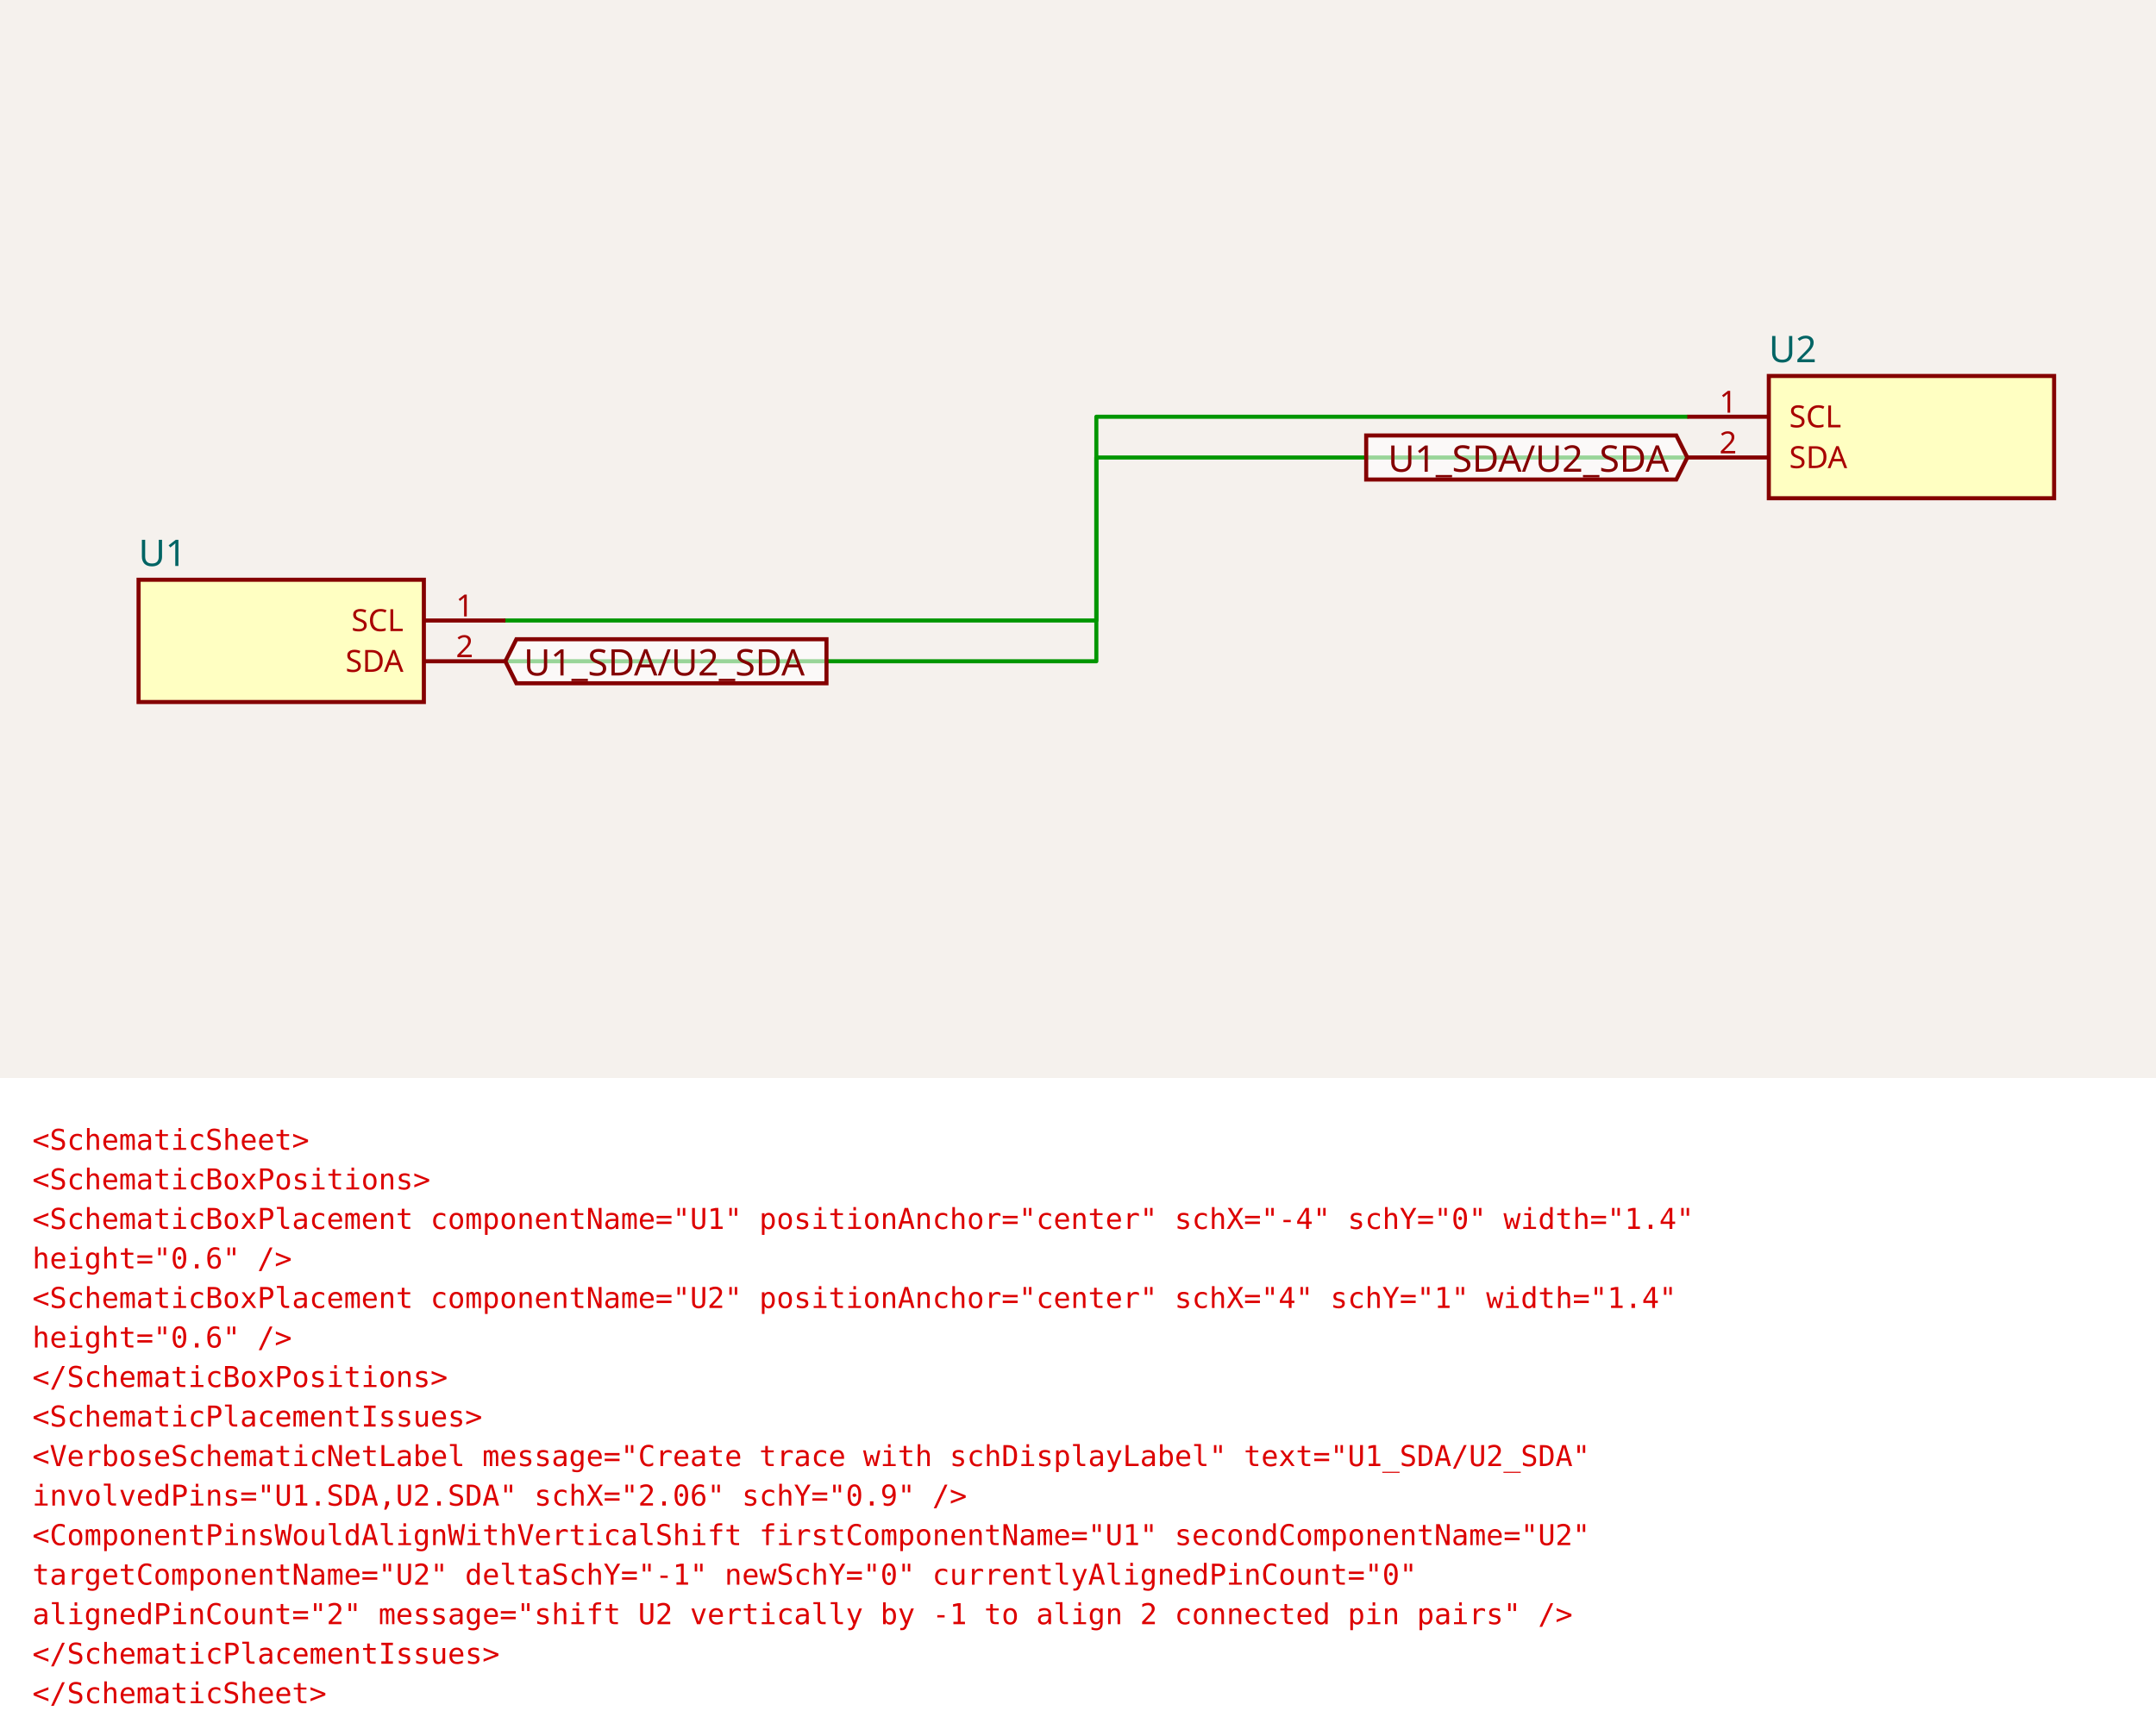
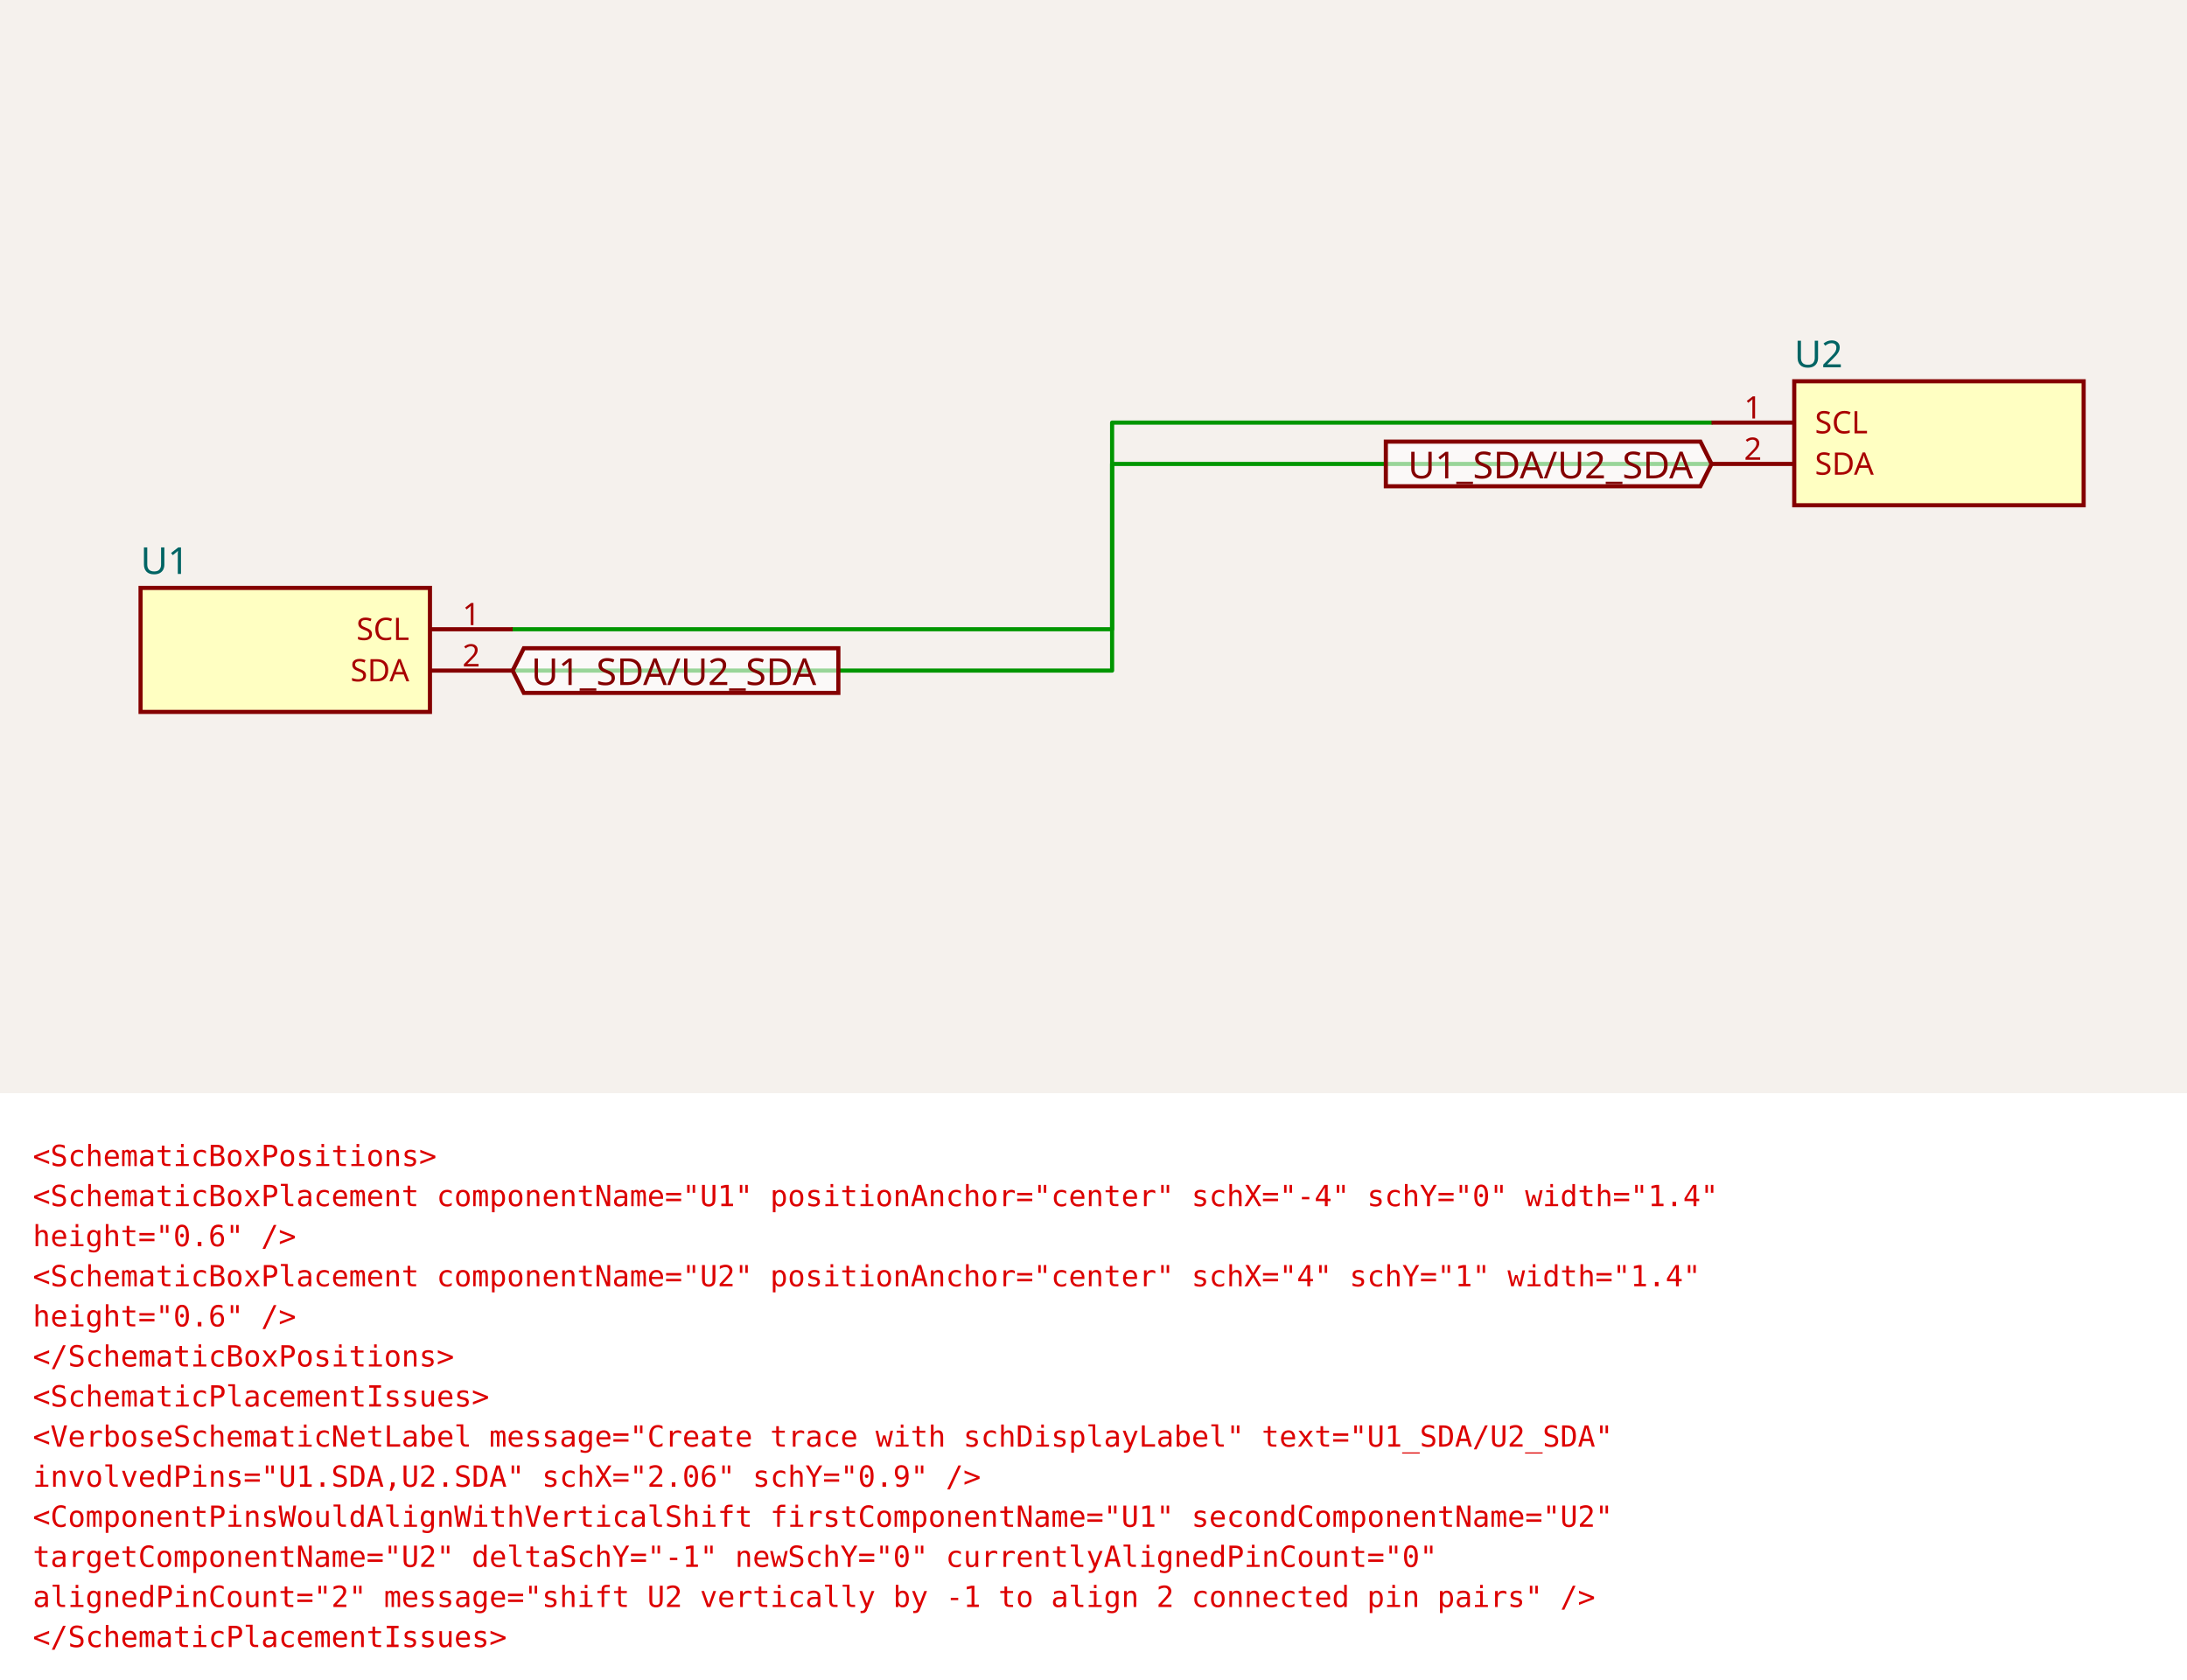
- <svg xmlns="http://www.w3.org/2000/svg" width="1200" height="966" viewBox="0 0 1200 966" role="img" aria-label="schematic analysis fixture">
+ <svg xmlns="http://www.w3.org/2000/svg" width="1200" height="922" viewBox="0 0 1200 922" role="img" aria-label="schematic analysis fixture">
  <g transform="translate(0, 0)">
    <style>
              .boundary { fill: rgb(245, 241, 237); }
              .schematic-boundary { fill: none; stroke: #fff; }
              .component { fill: none; stroke: rgb(132, 0, 0); }
              .chip { fill: rgb(255, 255, 194); stroke: rgb(132, 0, 0); }
              .component-pin { fill: none; stroke: rgb(132, 0, 0); }
              /* Basic per-trace hover fallback */
              .trace:hover {
                filter: invert(1);
              }
              .trace:hover .trace-crossing-outline {
                opacity: 0;
              }
              .trace:hover .trace-junction {
                filter: invert(1);
              }
              /* Net-hover highlighting: when a trace or its overlays are hovered,
                 invert color for all traces (base + overlays) sharing the same
                 subcircuit connectivity key. Also hide crossing outline during hover. */
              svg:has(:is(g.trace[data-subcircuit-connectivity-map-key="unnamedsubcircuitsubcircuit_source_group_0_connectivity_net0"], g.trace-overlays[data-subcircuit-connectivity-map-key="unnamedsubcircuitsubcircuit_source_group_0_connectivity_net0"]):hover) :is(g.trace[data-subcircuit-connectivity-map-key="unnamedsubcircuitsubcircuit_source_group_0_connectivity_net0"], g.trace-overlays[data-subcircuit-connectivity-map-key="unnamedsubcircuitsubcircuit_source_group_0_connectivity_net0"]) { filter: invert(1); }
svg:has(:is(g.trace[data-subcircuit-connectivity-map-key="unnamedsubcircuitsubcircuit_source_group_0_connectivity_net0"], g.trace-overlays[data-subcircuit-connectivity-map-key="unnamedsubcircuitsubcircuit_source_group_0_connectivity_net0"]):hover) g.trace-overlays[data-subcircuit-connectivity-map-key="unnamedsubcircuitsubcircuit_source_group_0_connectivity_net0"] .trace-crossing-outline { opacity: 0; }
svg:has(:is(g.trace[data-subcircuit-connectivity-map-key="undefined"], g.trace-overlays[data-subcircuit-connectivity-map-key="undefined"]):hover) :is(g.trace[data-subcircuit-connectivity-map-key="undefined"], g.trace-overlays[data-subcircuit-connectivity-map-key="undefined"]) { filter: invert(1); }
svg:has(:is(g.trace[data-subcircuit-connectivity-map-key="undefined"], g.trace-overlays[data-subcircuit-connectivity-map-key="undefined"]):hover) g.trace-overlays[data-subcircuit-connectivity-map-key="undefined"] .trace-crossing-outline { opacity: 0; }
              .text { font-family: sans-serif; fill: rgb(0, 150, 0); }
              .pin-number { fill: rgb(169, 0, 0); }
              .port-label { fill: rgb(0, 100, 100); }
              .component-name { fill: rgb(0, 100, 100); }

            </style>
    <rect class="boundary" x="0" y="0" width="1200" height="600" />
    <g class="trace sch-trace" data-layer="base" data-circuit-json-type="schematic_trace" data-schematic-trace-id="schematic_trace_0" data-subcircuit-connectivity-map-key="unnamedsubcircuitsubcircuit_source_group_0_connectivity_net0">
      <path d="M 939.13 231.947 L 610.208 231.947 L 610.208 345.369 L 281.285 345.369" class="trace-invisible-hover-outline sch-trace-hitbox" stroke="rgb(0, 150, 0)" fill="none" stroke-width="18.147px" stroke-linecap="round" opacity="0" stroke-linejoin="round" />
      <path class="sch-trace-path" d="M 939.13 231.947 L 610.208 231.947 L 610.208 345.369 L 281.285 345.369" stroke="rgb(0, 150, 0)" fill="none" stroke-width="2.268px" stroke-linecap="round" stroke-linejoin="round" />
    </g>
    <g class="trace sch-trace" data-layer="base" data-circuit-json-type="schematic_trace" data-schematic-trace-id="schematic_trace_pin2">
      <path d="M 281.285 368.053 L 610.208 368.053 L 610.208 254.631 L 939.13 254.631" class="trace-invisible-hover-outline sch-trace-hitbox" stroke="rgb(0, 150, 0)" fill="none" stroke-width="18.147px" stroke-linecap="round" opacity="0" stroke-linejoin="round" />
      <path class="sch-trace-path" d="M 281.285 368.053 L 610.208 368.053 L 610.208 254.631 L 939.13 254.631" stroke="rgb(0, 150, 0)" fill="none" stroke-width="2.268px" stroke-linecap="round" stroke-linejoin="round" />
    </g>
    <g class="trace-overlays sch-trace-overlays" data-layer="overlay" data-circuit-json-type="schematic_trace" data-schematic-trace-id="schematic_trace_0" data-subcircuit-connectivity-map-key="unnamedsubcircuitsubcircuit_source_group_0_connectivity_net0" />
    <g class="trace-overlays sch-trace-overlays" data-layer="overlay" data-circuit-json-type="schematic_trace" data-schematic-trace-id="schematic_trace_pin2" />
    <g class="sch-component" data-circuit-json-type="schematic_component" data-schematic-component-id="schematic_component_0">
      <rect class="component chip sch-component-body" x="77.127" y="322.684" width="158.79" height="68.053" stroke-width="2.268px" fill="rgb(255, 255, 194)" stroke="rgb(132, 0, 0)" />
      <rect class="component-overlay sch-component-overlay" x="77.127" y="322.684" width="158.79" height="68.053" fill="transparent" />
      <text class="sch-text" x="77.127" y="405.482" fill="#006464" text-anchor="start" dominant-baseline="middle" font-family="sans-serif" font-size="20.416px" transform="rotate(0, 77.12665, 405.482)" />
      <text class="sch-text" x="77.127" y="307.94" fill="#006464" text-anchor="start" dominant-baseline="middle" font-family="sans-serif" font-size="20.416px" transform="rotate(0, 77.12665, 307.9395)">U1</text>
      <line class="component-pin sch-component-pin sch-port-line" x1="235.917" y1="345.369" x2="281.285" y2="345.369" stroke-width="2.268px" />
      <g class="sch-port" data-schematic-port-id="source_port_0">
        <rect x="279.017" y="343.1" width="4.537" height="4.537" opacity="0" />
      </g>
      <text class="pin-number sch-pin-number" x="258.601" y="343.1" style="font-family: sans-serif;" fill="rgb(169, 0, 0)" text-anchor="middle" dominant-baseline="auto" font-size="17.013px" transform="">1</text>
      <text class="pin-number sch-pin-label" x="224.575" y="345.369" style="font-family: sans-serif;" fill="rgb(169, 0, 0)" text-anchor="end" dominant-baseline="middle" font-size="17.013px" transform="">SCL</text>
      <line class="component-pin sch-component-pin sch-port-line" x1="235.917" y1="368.053" x2="281.285" y2="368.053" stroke-width="2.268px" />
      <g class="sch-port" data-schematic-port-id="source_port_1">
        <rect x="279.017" y="365.784" width="4.537" height="4.537" opacity="0" />
      </g>
      <text class="pin-number sch-pin-number" x="258.601" y="365.784" style="font-family: sans-serif;" fill="rgb(169, 0, 0)" text-anchor="middle" dominant-baseline="auto" font-size="17.013px" transform="">2</text>
      <text class="pin-number sch-pin-label" x="224.575" y="368.053" style="font-family: sans-serif;" fill="rgb(169, 0, 0)" text-anchor="end" dominant-baseline="middle" font-size="17.013px" transform="">SDA</text>
    </g>
    <g class="sch-component" data-circuit-json-type="schematic_component" data-schematic-component-id="schematic_component_1">
      <rect class="component chip sch-component-body" x="984.499" y="209.263" width="158.79" height="68.053" stroke-width="2.268px" fill="rgb(255, 255, 194)" stroke="rgb(132, 0, 0)" />
      <rect class="component-overlay sch-component-overlay" x="984.499" y="209.263" width="158.79" height="68.053" fill="transparent" />
      <text class="sch-text" x="984.499" y="292.06" fill="#006464" text-anchor="start" dominant-baseline="middle" font-family="sans-serif" font-size="20.416px" transform="rotate(0, 984.4991, 292.0605)" />
      <text class="sch-text" x="984.499" y="194.518" fill="#006464" text-anchor="start" dominant-baseline="middle" font-family="sans-serif" font-size="20.416px" transform="rotate(0, 984.4991, 194.518)">U2</text>
      <line class="component-pin sch-component-pin sch-port-line" x1="984.499" y1="231.947" x2="939.13" y2="231.947" stroke-width="2.268px" />
      <g class="sch-port" data-schematic-port-id="source_port_2">
        <rect x="936.862" y="229.679" width="4.537" height="4.537" opacity="0" />
      </g>
      <text class="pin-number sch-pin-number" x="961.815" y="229.679" style="font-family: sans-serif;" fill="rgb(169, 0, 0)" text-anchor="middle" dominant-baseline="auto" font-size="17.013px" transform="">1</text>
      <text class="pin-number sch-pin-label" x="995.841" y="231.947" style="font-family: sans-serif;" fill="rgb(169, 0, 0)" text-anchor="start" dominant-baseline="middle" font-size="17.013px" transform="">SCL</text>
      <line class="component-pin sch-component-pin sch-port-line" x1="984.499" y1="254.631" x2="939.13" y2="254.631" stroke-width="2.268px" />
      <g class="sch-port" data-schematic-port-id="source_port_3">
        <rect x="936.862" y="252.363" width="4.537" height="4.537" opacity="0" />
      </g>
      <text class="pin-number sch-pin-number" x="961.815" y="252.363" style="font-family: sans-serif;" fill="rgb(169, 0, 0)" text-anchor="middle" dominant-baseline="auto" font-size="17.013px" transform="">2</text>
      <text class="pin-number sch-pin-label" x="995.841" y="254.631" style="font-family: sans-serif;" fill="rgb(169, 0, 0)" text-anchor="start" dominant-baseline="middle" font-size="17.013px" transform="">SDA</text>
    </g>
    <g class="schematic-port-hover sch-port-hover" data-schematic-port-id="source_port_0">
      <circle cx="281.285" cy="345.369" r="4.537" fill="red" opacity="0" />
    </g>
    <g class="schematic-port-hover sch-port-hover" data-schematic-port-id="source_port_1">
      <circle cx="281.285" cy="368.053" r="4.537" fill="red" opacity="0" />
    </g>
    <g class="schematic-port-hover sch-port-hover" data-schematic-port-id="source_port_2">
      <circle cx="939.13" cy="231.947" r="4.537" fill="red" opacity="0" />
    </g>
    <g class="schematic-port-hover sch-port-hover" data-schematic-port-id="source_port_3">
      <circle cx="939.13" cy="254.631" r="4.537" fill="red" opacity="0" />
    </g>
    <path class="net-label sch-net-label" d="     M 939.13,254.631     L 933.006,266.881     L 760.408,266.881     L 760.408,242.382     L 933.006,242.382     Z   " fill="rgba(255, 255, 255, 0.6)" stroke="rgb(132, 0, 0)" stroke-width="2.268px" />
    <text class="net-label-text sch-net-label-text" x="928.922" y="254.631" fill="rgb(132, 0, 0)" text-anchor="end" dominant-baseline="central" font-family="sans-serif" font-variant-numeric="tabular-nums" font-size="20.416px" transform="">U1_SDA/U2_SDA</text>
    <path class="net-label sch-net-label" d="     M 281.285,368.053     L 287.41,355.803     L 460.008,355.803     L 460.008,380.302     L 287.41,380.302     Z   " fill="rgba(255, 255, 255, 0.6)" stroke="rgb(132, 0, 0)" stroke-width="2.268px" />
    <text class="net-label-text sch-net-label-text" x="291.493" y="368.053" fill="rgb(132, 0, 0)" text-anchor="start" dominant-baseline="central" font-family="sans-serif" font-variant-numeric="tabular-nums" font-size="20.416px" transform="">U1_SDA/U2_SDA</text>
  </g>
  <g transform="translate(0, 600) scale(1, 1) translate(0, 0)">
    <rect width="100%" height="100%" fill="#fff" />
    <text x="18" y="40" fill="#d00" font-family="Menlo, Consolas, monospace" font-size="16">
-       <tspan x="18" dy="0">&lt;SchematicSheet&gt;</tspan>
-       <tspan x="18" dy="22">&lt;SchematicBoxPositions&gt;</tspan>
+       <tspan x="18" dy="0">&lt;SchematicBoxPositions&gt;</tspan>
      <tspan x="18" dy="22">&lt;SchematicBoxPlacement componentName="U1" positionAnchor="center" schX="-4" schY="0" width="1.4"</tspan>
      <tspan x="18" dy="22">  height="0.6" /&gt;</tspan>
      <tspan x="18" dy="22">&lt;SchematicBoxPlacement componentName="U2" positionAnchor="center" schX="4" schY="1" width="1.4"</tspan>
      <tspan x="18" dy="22">  height="0.6" /&gt;</tspan>
      <tspan x="18" dy="22">&lt;/SchematicBoxPositions&gt;</tspan>
      <tspan x="18" dy="22">&lt;SchematicPlacementIssues&gt;</tspan>
      <tspan x="18" dy="22">&lt;VerboseSchematicNetLabel message="Create trace with schDisplayLabel" text="U1_SDA/U2_SDA"</tspan>
      <tspan x="18" dy="22">  involvedPins="U1.SDA,U2.SDA" schX="2.06" schY="0.9" /&gt;</tspan>
      <tspan x="18" dy="22">&lt;ComponentPinsWouldAlignWithVerticalShift firstComponentName="U1" secondComponentName="U2"</tspan>
      <tspan x="18" dy="22">  targetComponentName="U2" deltaSchY="-1" newSchY="0" currentlyAlignedPinCount="0"</tspan>
      <tspan x="18" dy="22">  alignedPinCount="2" message="shift U2 vertically by -1 to align 2 connected pin pairs" /&gt;</tspan>
      <tspan x="18" dy="22">&lt;/SchematicPlacementIssues&gt;</tspan>
-       <tspan x="18" dy="22">&lt;/SchematicSheet&gt;</tspan>
    </text>
  </g>
</svg>
